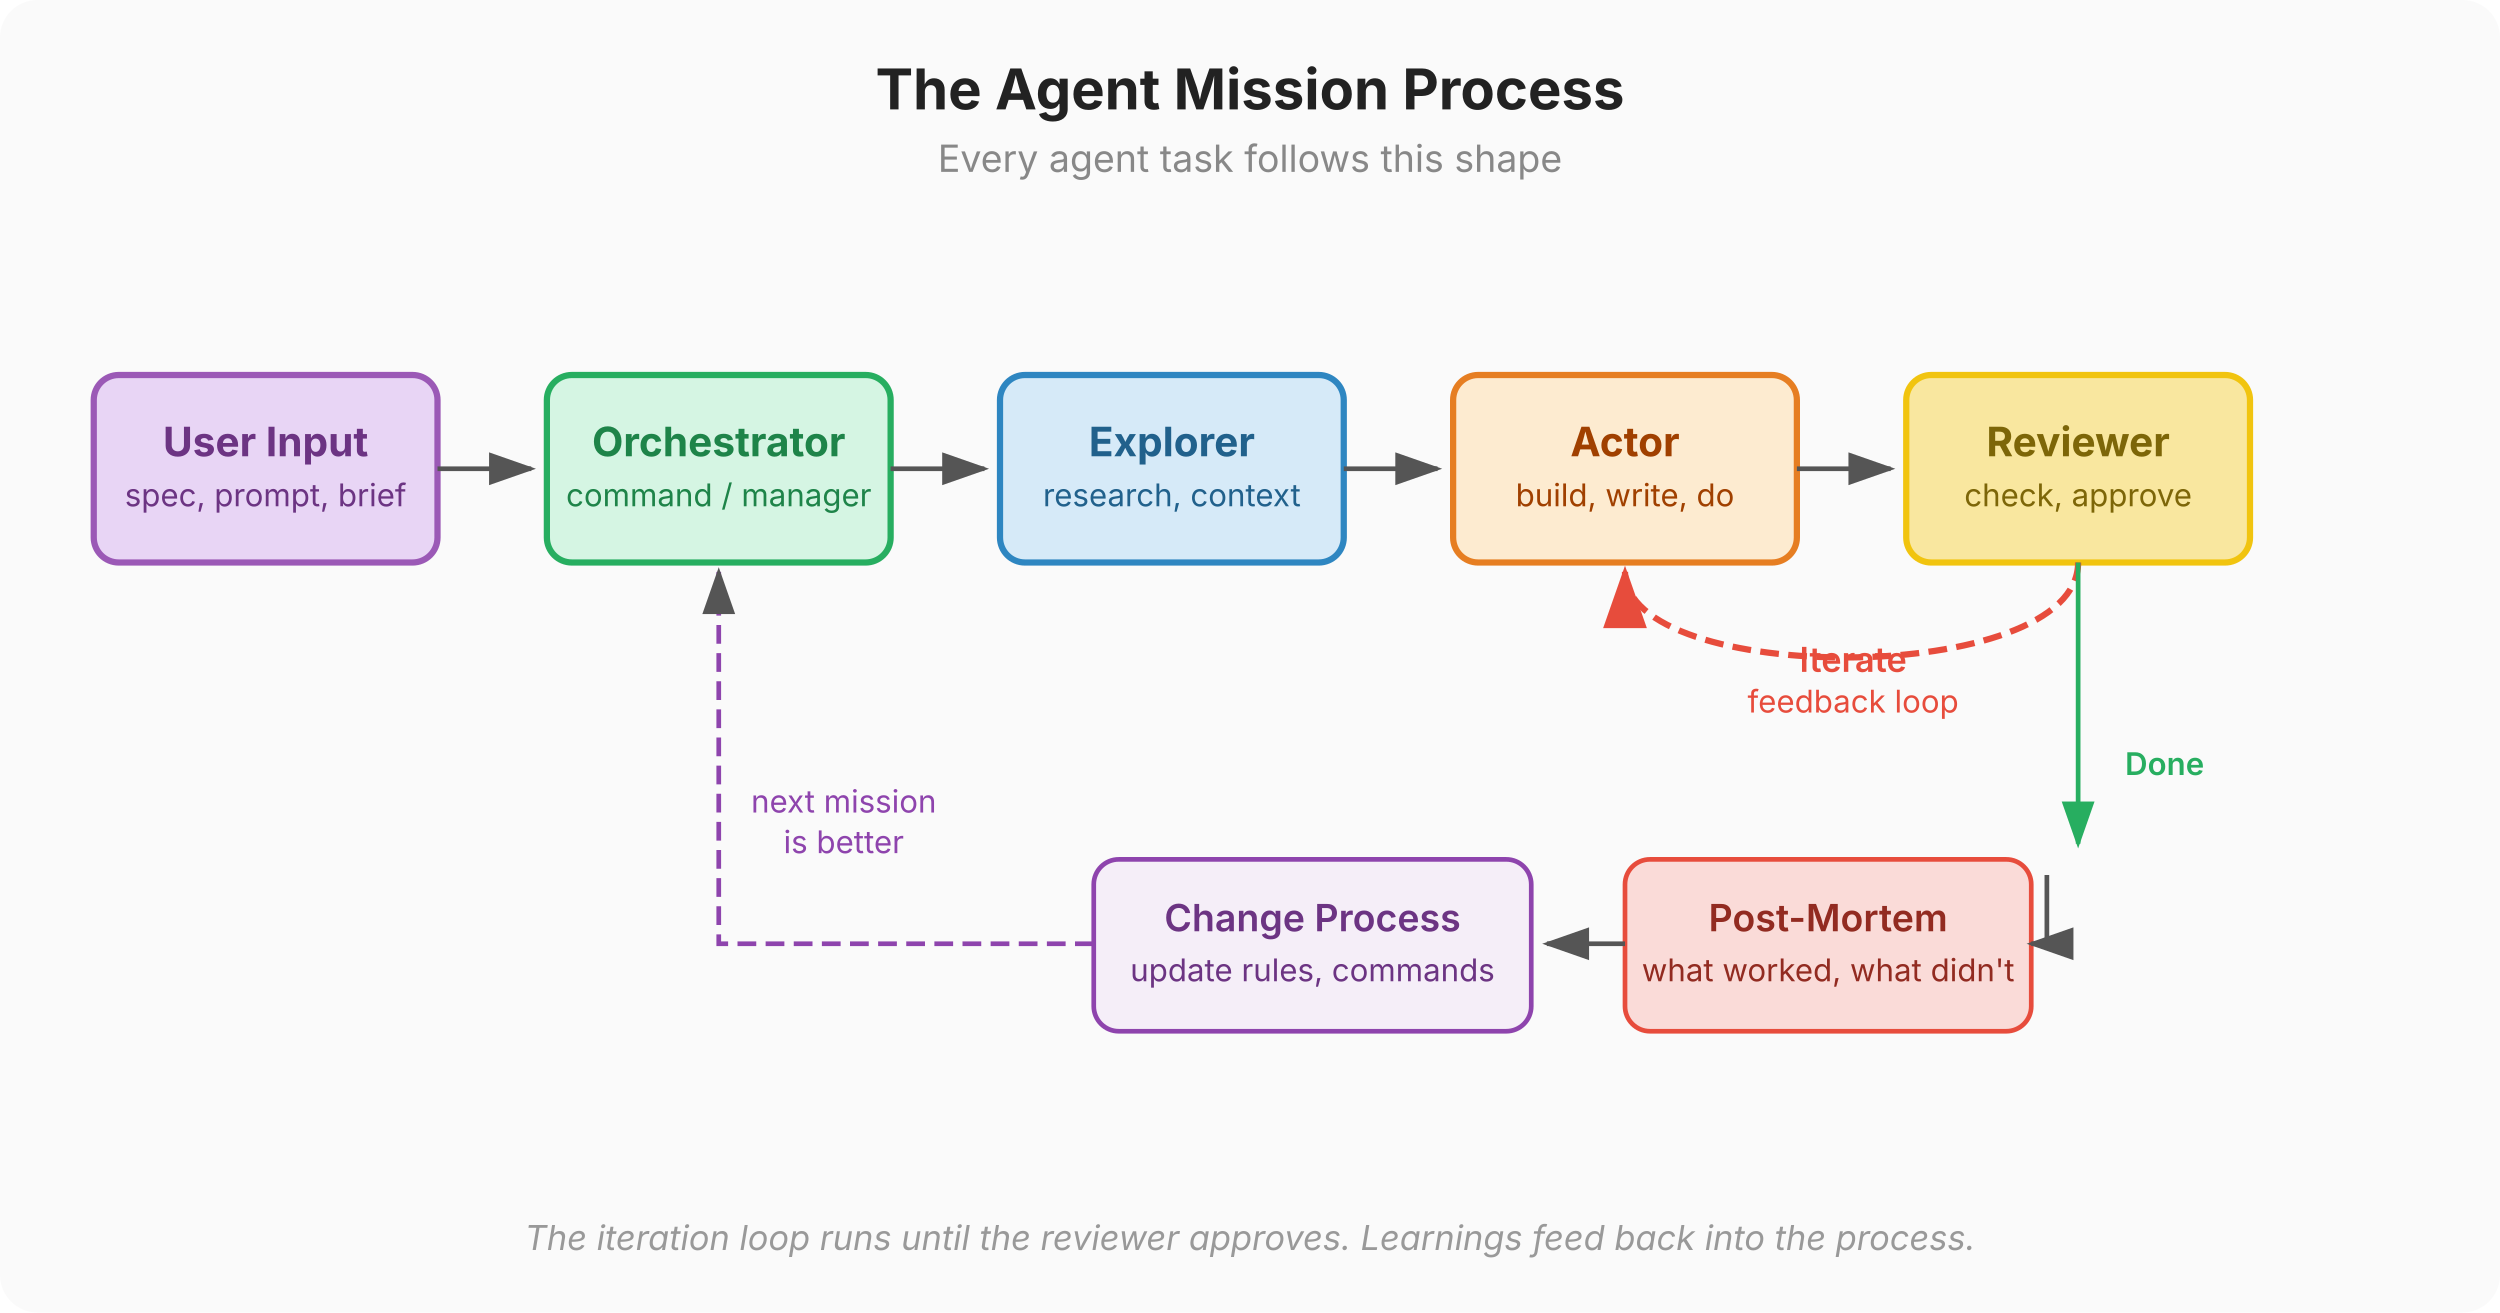
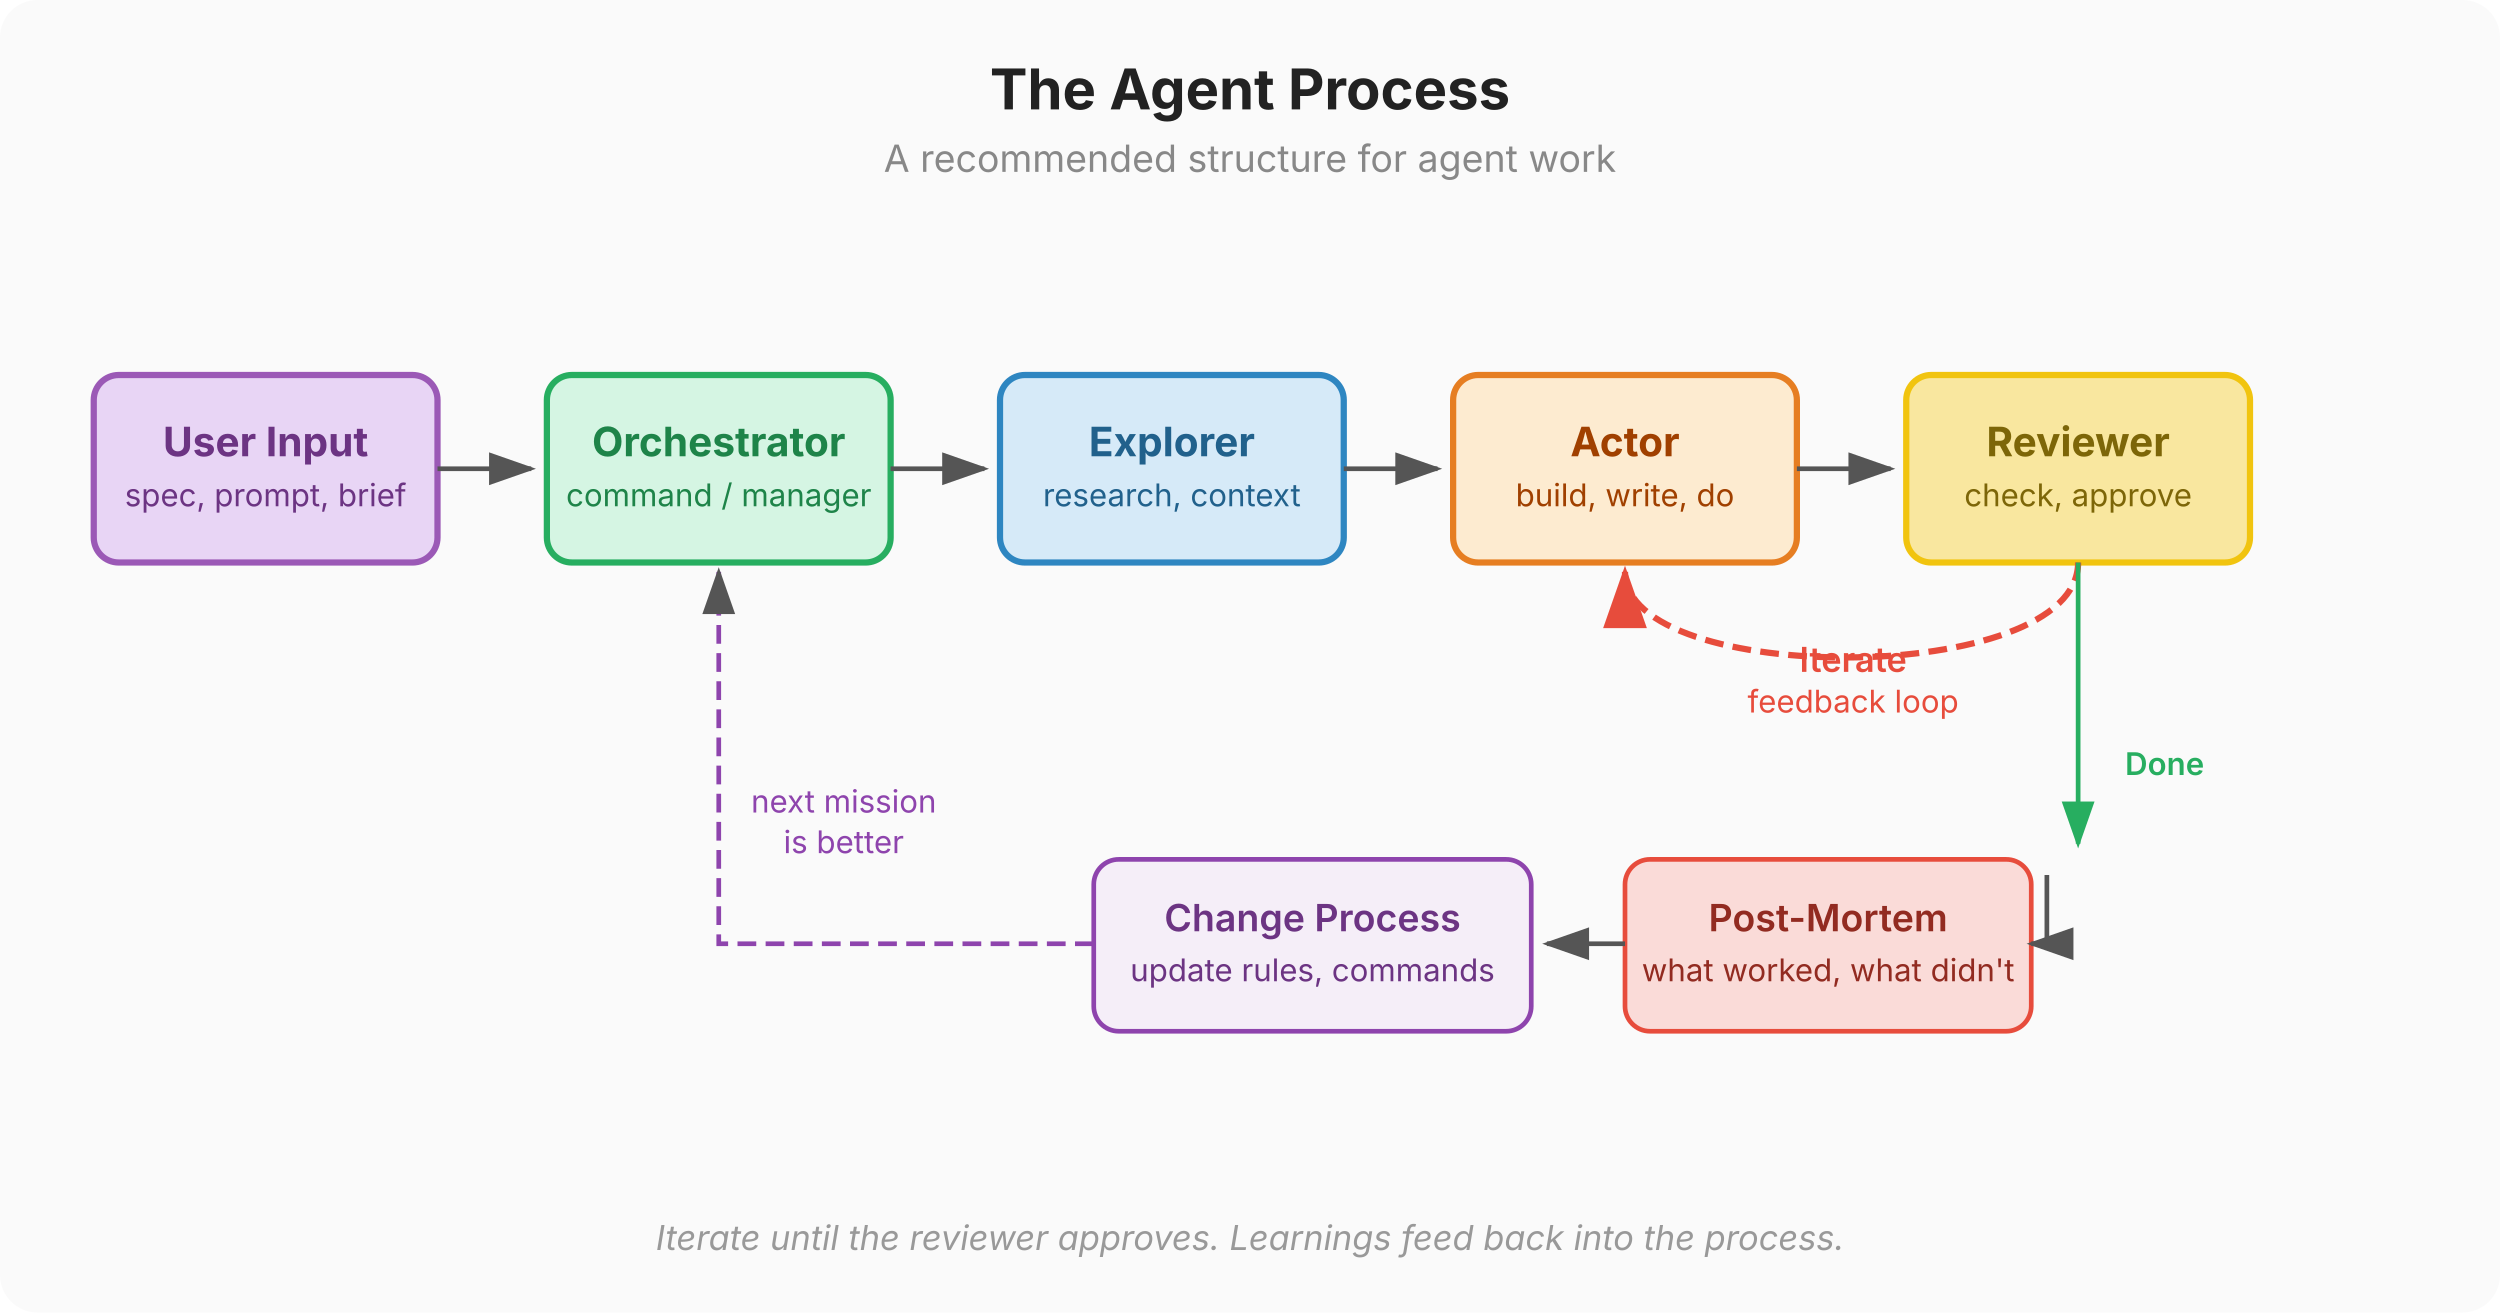
<svg xmlns="http://www.w3.org/2000/svg" viewBox="0 0 800 420" font-family="system-ui, -apple-system, sans-serif">
  <defs>
    <marker id="arrowhead" markerWidth="10" markerHeight="7" refX="9" refY="3.5" orient="auto">
      <polygon points="0 0, 10 3.5, 0 7" fill="#555" />
    </marker>
    <marker id="arrowRed" markerWidth="10" markerHeight="7" refX="9" refY="3.5" orient="auto">
      <polygon points="0 0, 10 3.5, 0 7" fill="#E74C3C" />
    </marker>
    <marker id="arrowGreen" markerWidth="10" markerHeight="7" refX="9" refY="3.5" orient="auto">
      <polygon points="0 0, 10 3.5, 0 7" fill="#27AE60" />
    </marker>
  </defs>
  <rect width="800" height="420" fill="#fafafa" rx="12" />
-   <text x="400" y="35" text-anchor="middle" font-size="18" font-weight="bold" fill="#222">The Agent Mission Process</text>
-   <text x="400" y="55" text-anchor="middle" font-size="12" fill="#888">Every agent task follows this shape</text>
+   <text x="400" y="35" text-anchor="middle" font-size="18" font-weight="bold" fill="#222">The Agent Process</text>
+   <text x="400" y="55" text-anchor="middle" font-size="12" fill="#888">A recommended structure for agent work</text>
  <rect x="30" y="120" width="110" height="60" rx="8" fill="#E8D5F5" stroke="#9B59B6" stroke-width="2" />
  <text x="85" y="146" text-anchor="middle" font-size="13" font-weight="bold" fill="#6C3483">User Input</text>
  <text x="85" y="162" text-anchor="middle" font-size="10" fill="#6C3483">spec, prompt, brief</text>
  <line x1="140" y1="150" x2="170" y2="150" stroke="#555" stroke-width="1.5" marker-end="url(#arrowhead)" />
  <rect x="175" y="120" width="110" height="60" rx="8" fill="#D5F5E3" stroke="#27AE60" stroke-width="2" />
  <text x="230" y="146" text-anchor="middle" font-size="13" font-weight="bold" fill="#1E8449">Orchestrator</text>
  <text x="230" y="162" text-anchor="middle" font-size="10" fill="#1E8449">command / manager</text>
  <line x1="285" y1="150" x2="315" y2="150" stroke="#555" stroke-width="1.5" marker-end="url(#arrowhead)" />
  <rect x="320" y="120" width="110" height="60" rx="8" fill="#D6EAF8" stroke="#2E86C1" stroke-width="2" />
  <text x="375" y="146" text-anchor="middle" font-size="13" font-weight="bold" fill="#21618C">Explorer</text>
  <text x="375" y="162" text-anchor="middle" font-size="10" fill="#21618C">research, context</text>
  <line x1="430" y1="150" x2="460" y2="150" stroke="#555" stroke-width="1.5" marker-end="url(#arrowhead)" />
  <rect x="465" y="120" width="110" height="60" rx="8" fill="#FDEBD0" stroke="#E67E22" stroke-width="2" />
  <text x="520" y="146" text-anchor="middle" font-size="13" font-weight="bold" fill="#A04000">Actor</text>
  <text x="520" y="162" text-anchor="middle" font-size="10" fill="#A04000">build, write, do</text>
  <line x1="575" y1="150" x2="605" y2="150" stroke="#555" stroke-width="1.5" marker-end="url(#arrowhead)" />
  <rect x="610" y="120" width="110" height="60" rx="8" fill="#F9E79F" stroke="#F1C40F" stroke-width="2" />
  <text x="665" y="146" text-anchor="middle" font-size="13" font-weight="bold" fill="#7D6608">Reviewer</text>
  <text x="665" y="162" text-anchor="middle" font-size="10" fill="#7D6608">check, approve</text>
  <path d="M 665 180 C 665 220, 520 220, 520 183" fill="none" stroke="#E74C3C" stroke-width="2" stroke-dasharray="6,3" marker-end="url(#arrowRed)" />
  <text x="593" y="215" text-anchor="middle" font-size="11" font-weight="600" fill="#E74C3C">Iterate</text>
  <text x="593" y="228" text-anchor="middle" font-size="10" fill="#E74C3C">feedback loop</text>
  <path d="M 665 180 L 665 270" fill="none" stroke="#27AE60" stroke-width="1.5" marker-end="url(#arrowGreen)" />
  <text x="680" y="248" font-size="10" fill="#27AE60" font-weight="600">Done</text>
  <rect x="520" y="275" width="130" height="55" rx="8" fill="#FADBD8" stroke="#E74C3C" stroke-width="1.5" />
  <text x="585" y="298" text-anchor="middle" font-size="12" font-weight="600" fill="#922B21">Post-Mortem</text>
  <text x="585" y="314" text-anchor="middle" font-size="10" fill="#922B21">what worked, what didn't</text>
  <path d="M 655 280 L 655 302 L 650 302" fill="none" stroke="#555" stroke-width="1.5" marker-end="url(#arrowhead)" />
  <rect x="350" y="275" width="140" height="55" rx="8" fill="#F5EEF8" stroke="#8E44AD" stroke-width="1.5" />
  <text x="420" y="298" text-anchor="middle" font-size="12" font-weight="600" fill="#6C3483">Change Process</text>
  <text x="420" y="314" text-anchor="middle" font-size="10" fill="#6C3483">update rules, commands</text>
  <line x1="520" y1="302" x2="495" y2="302" stroke="#555" stroke-width="1.5" marker-end="url(#arrowhead)" />
  <path d="M 350 302 L 230 302 L 230 183" fill="none" stroke="#8E44AD" stroke-width="1.5" stroke-dasharray="6,3" marker-end="url(#arrowhead)" />
  <text x="270" y="260" text-anchor="middle" font-size="10" fill="#8E44AD">next mission</text>
  <text x="270" y="273" text-anchor="middle" font-size="10" fill="#8E44AD">is better</text>
-   <text x="400" y="400" text-anchor="middle" font-size="11" fill="#999" font-style="italic">The iteration loop runs until the reviewer approves. Learnings feed back into the process.</text>
+   <text x="400" y="400" text-anchor="middle" font-size="11" fill="#999" font-style="italic">Iterate until the reviewer approves. Learnings feed back into the process.</text>
</svg>
